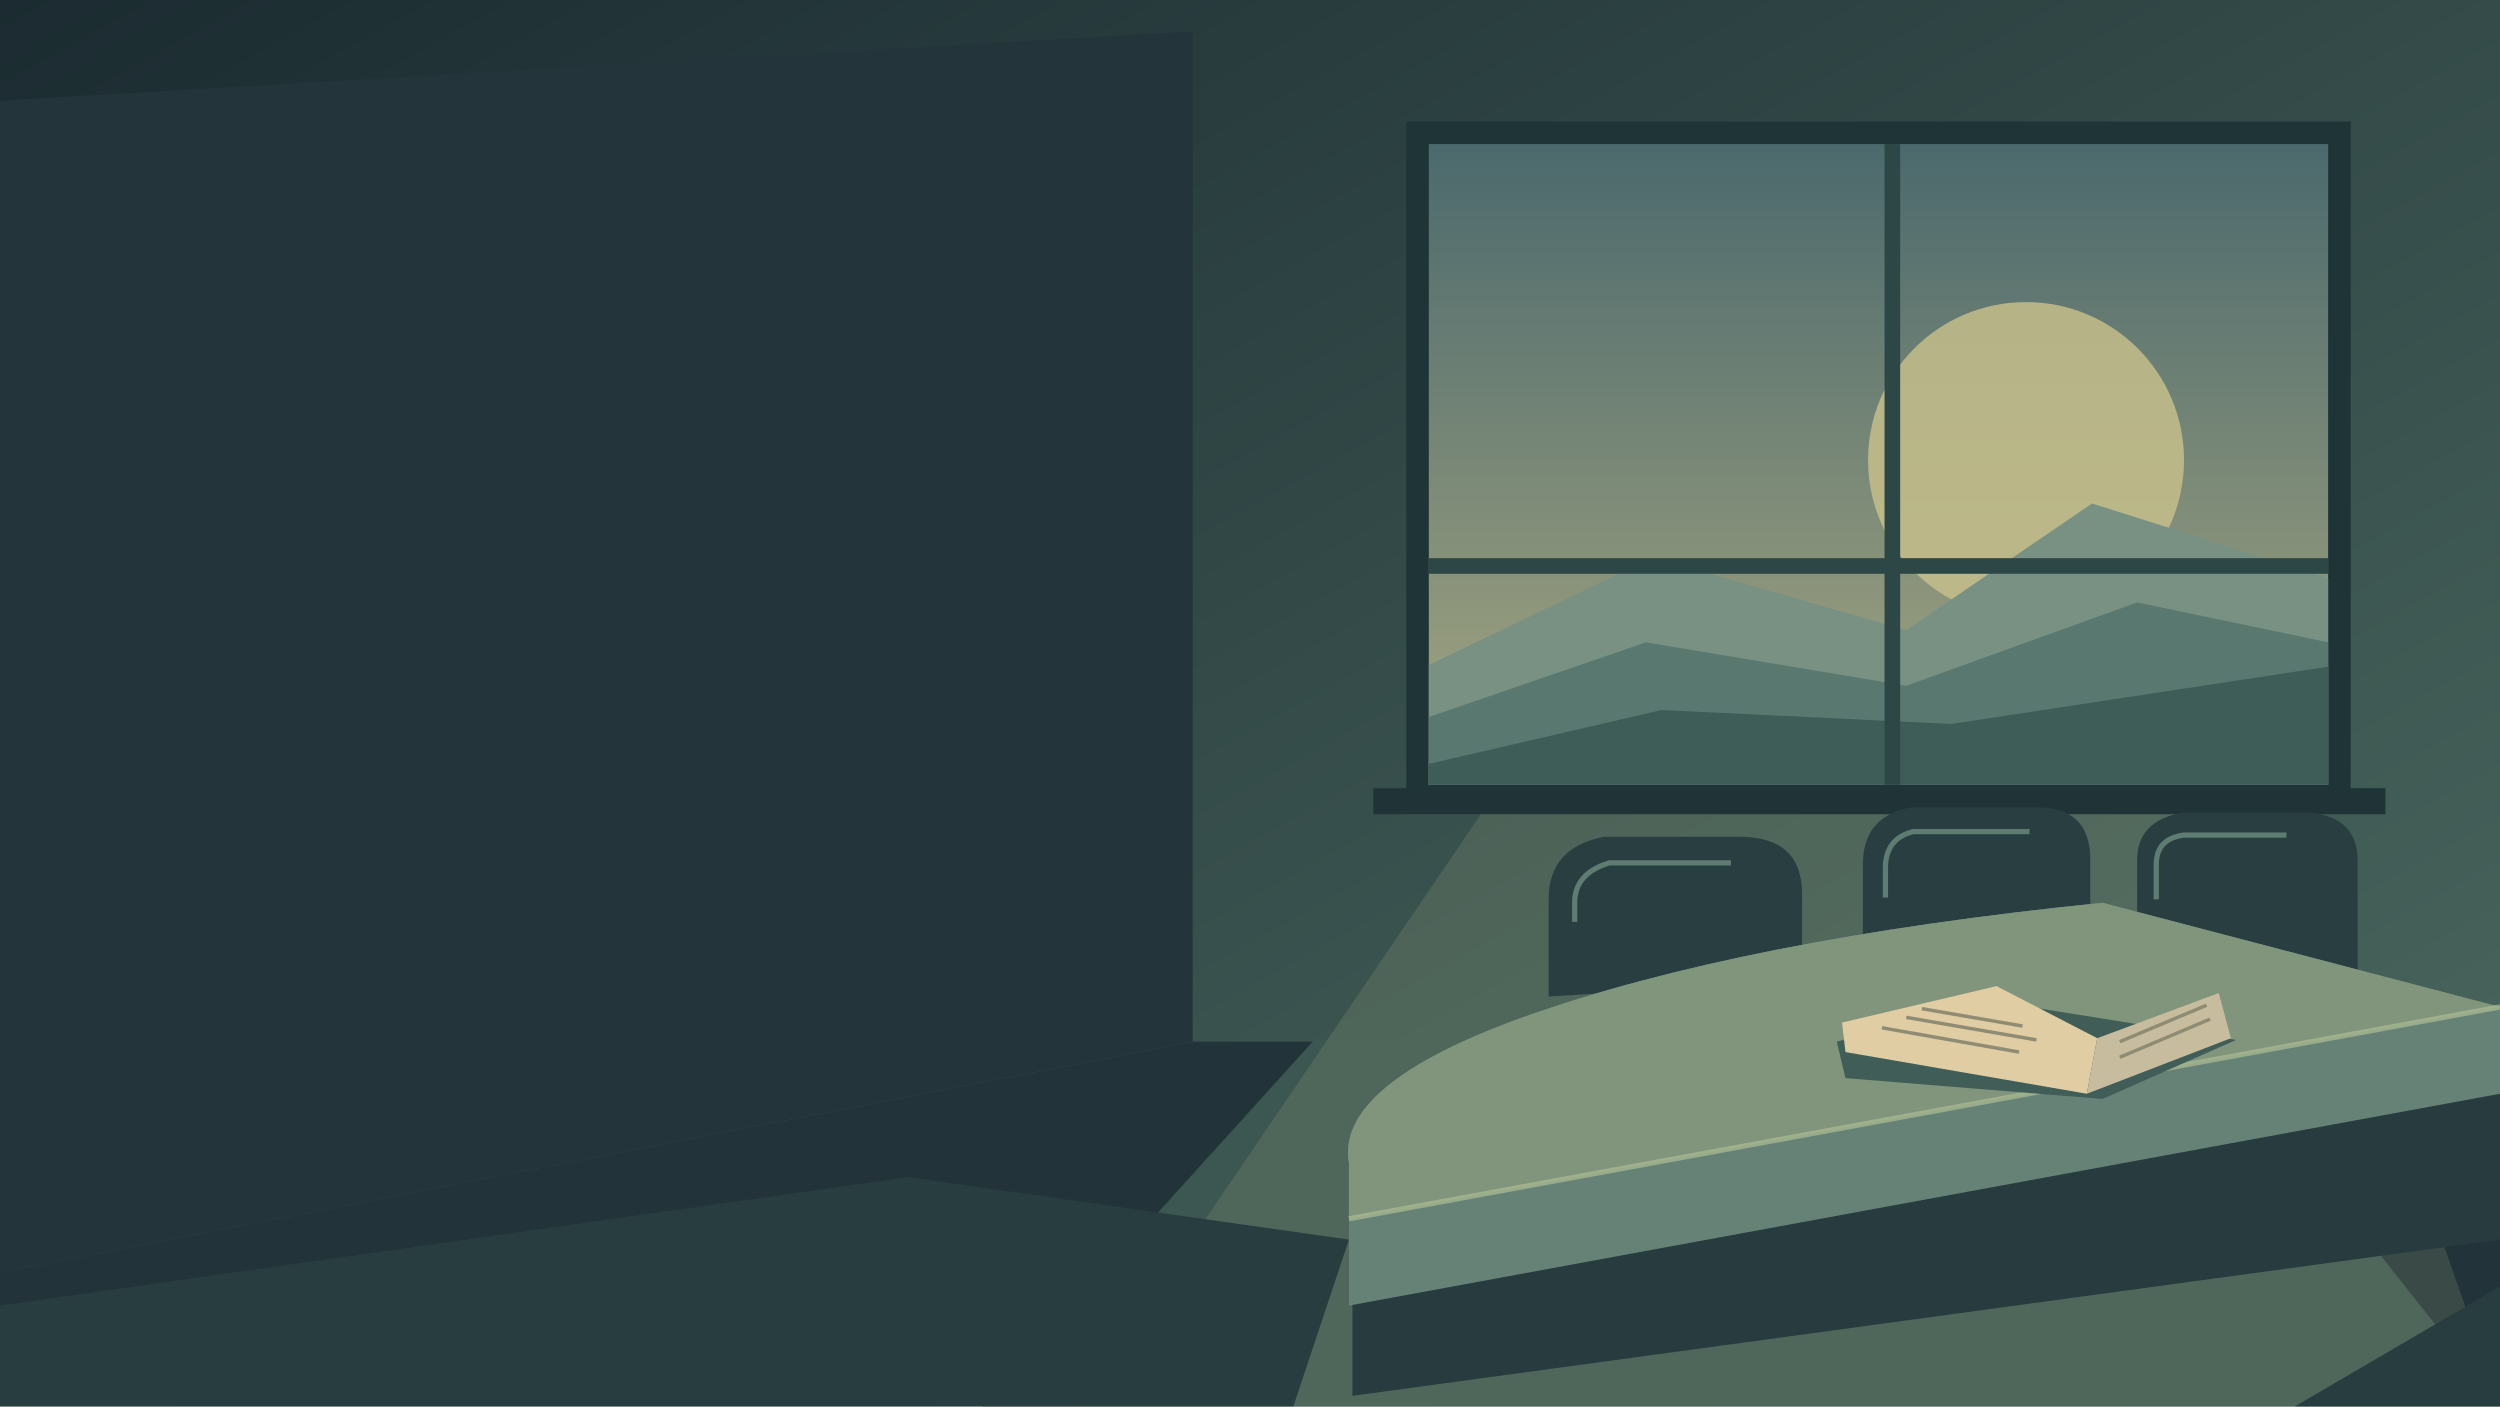
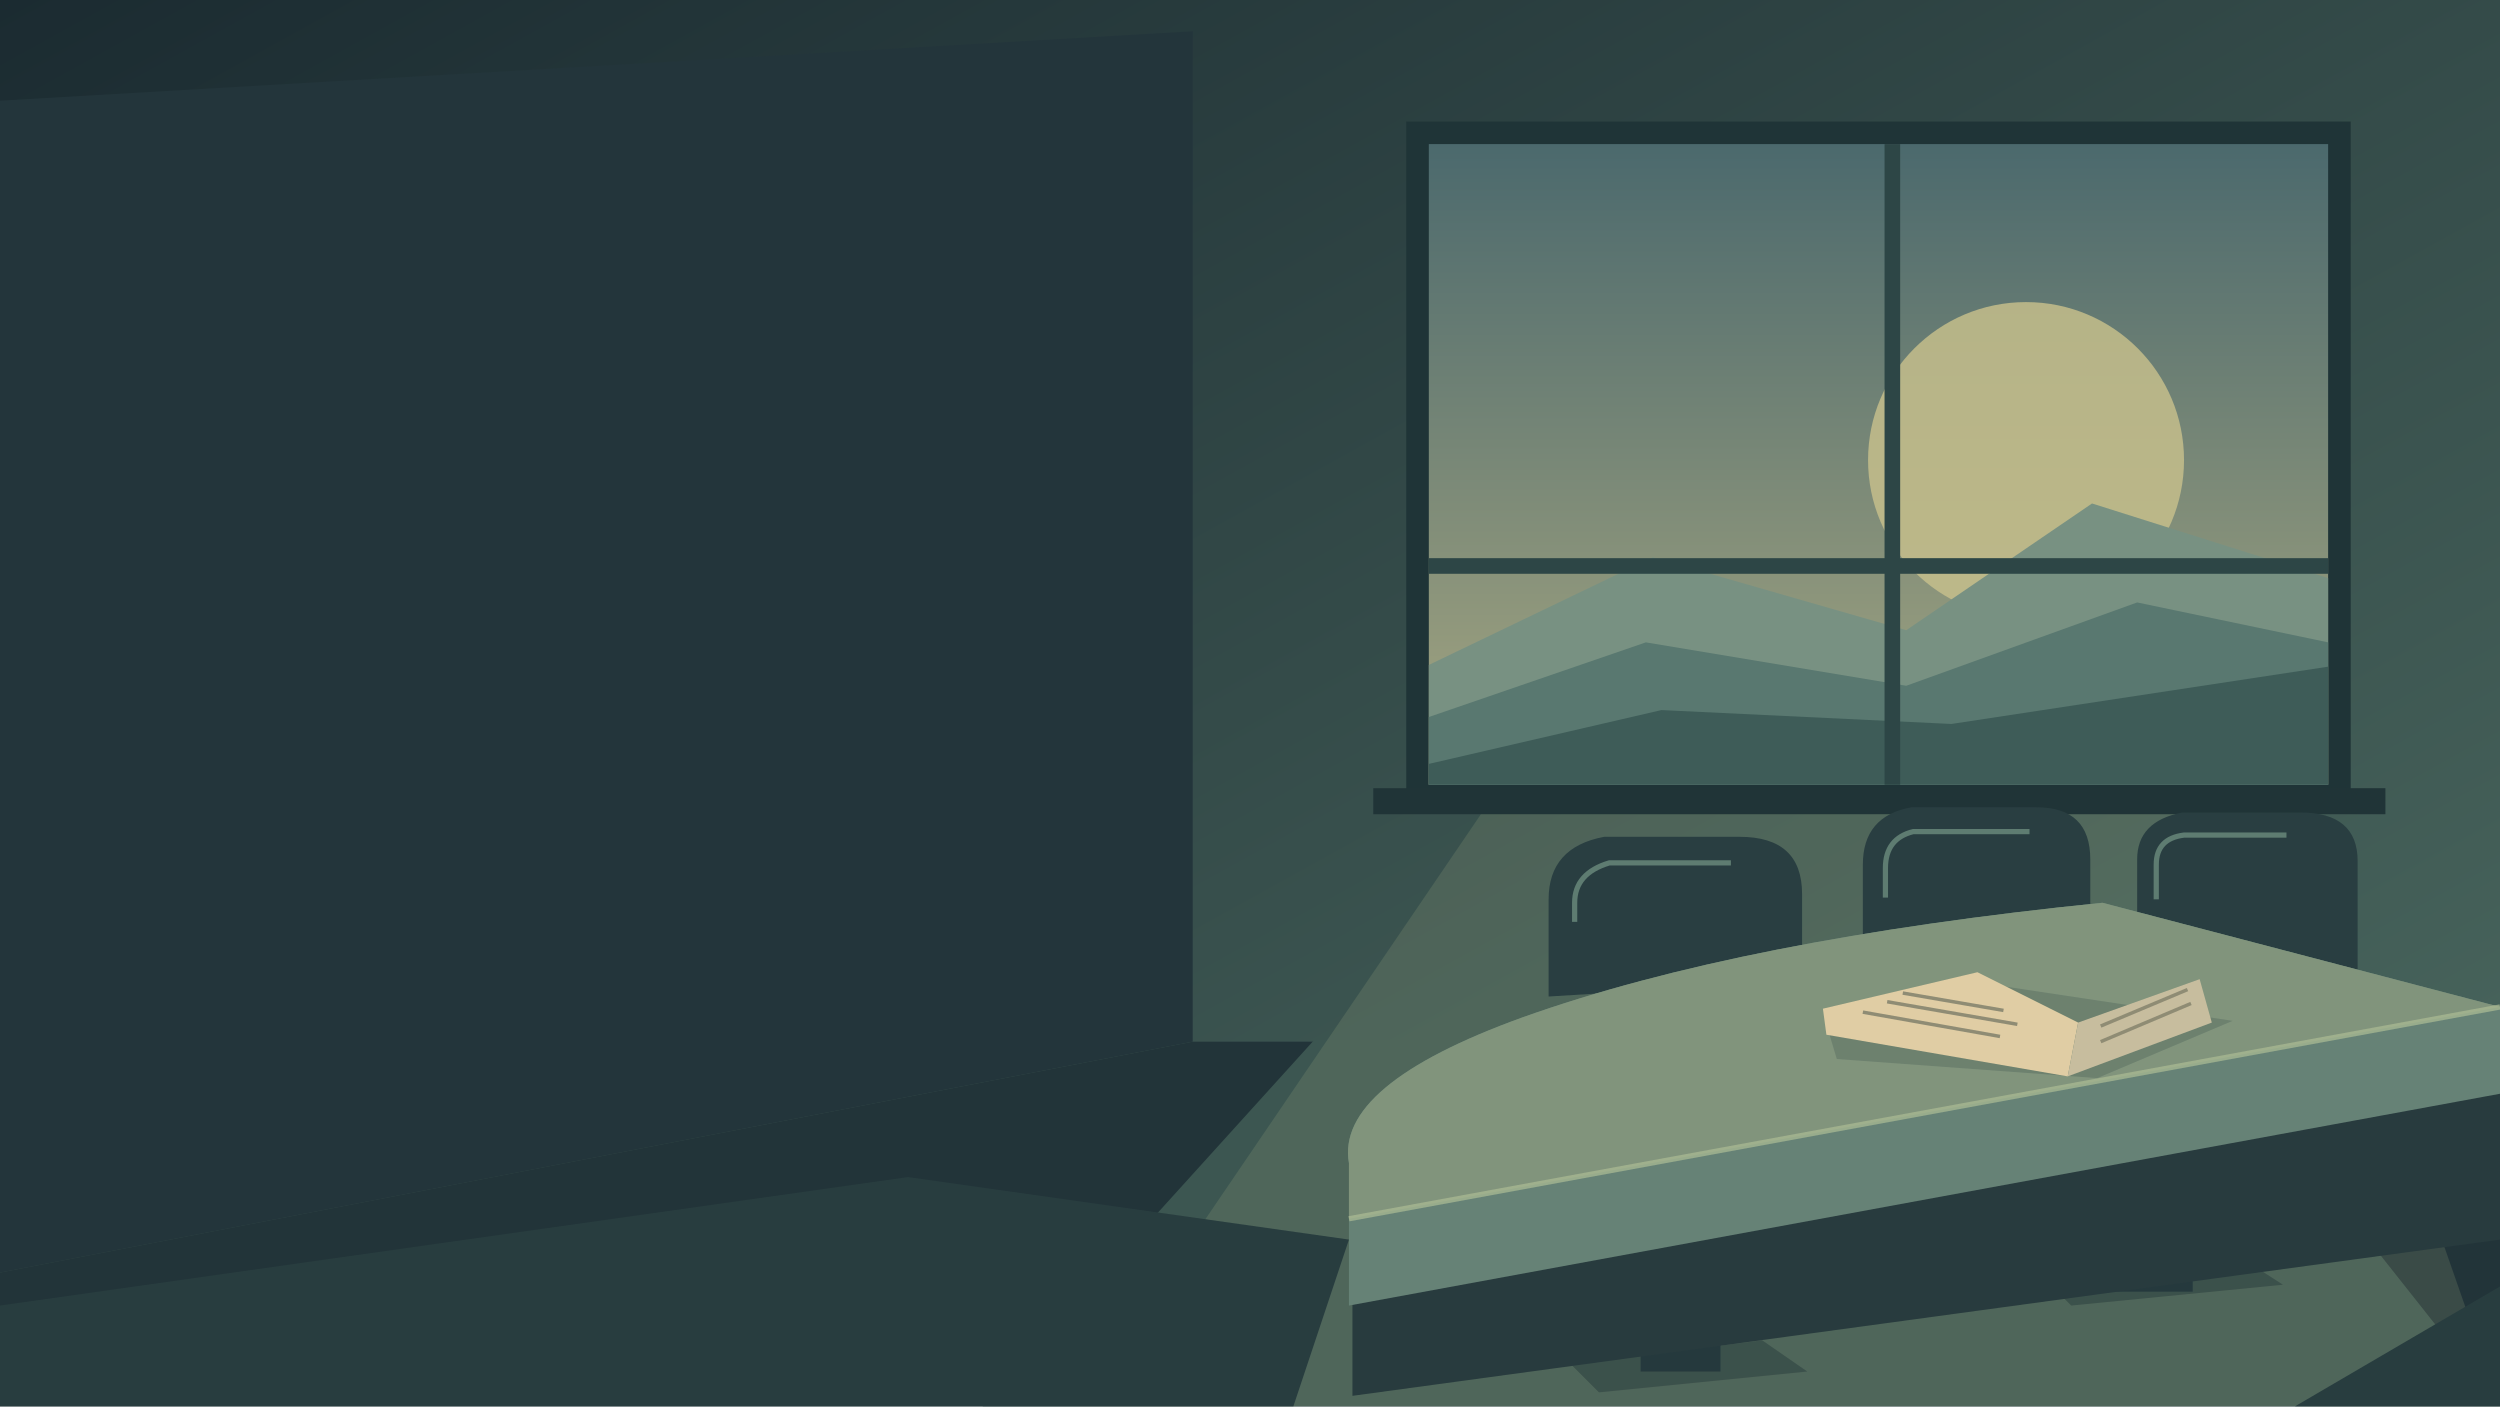
<svg xmlns="http://www.w3.org/2000/svg" width="1440" height="810" viewBox="0 0 1440 810">
  <defs>
    <linearGradient id="wall" x1="0" y1="0" x2="1" y2="1">
      <stop stop-color="#1b2b31" />
      <stop offset="1" stop-color="#4d6b61" />
    </linearGradient>
    <linearGradient id="glass" x1="0" y1="0" x2="0" y2="1">
      <stop stop-color="#4b696d" />
      <stop offset="1" stop-color="#a7a781" />
    </linearGradient>
  </defs>
  <path fill="url(#wall)" d="M0 0h1440v810H0z" />
  <path fill="#23353b" d="M0 58l687-40v582L0 733z" />
  <path fill="#223439" d="M0 733l687-133h753v210H0z" />
  <path fill="#3c5651" d="M757 599h516l167 211H566z" />
  <path fill="#1f3437" d="M810 70h544v395H810z" />
  <path fill="url(#glass)" d="M823 83h518v369H823z" />
  <circle cx="1167" cy="265" r="91" fill="#c6bf8b" opacity=".83" />
  <path fill="#789182" d="M823 383l129-62 146 42 107-73 136 43v119H823z" />
  <path fill="#597870" d="M823 413l125-43 150 25 133-48 110 23v82H823z" />
  <path fill="#3e5c58" d="M823 440l134-31 167 8 217-33v68H823z" />
  <path d="M1090 83v369m-267-126h518" stroke="#2d4646" stroke-width="9" />
  <path fill="#203437" d="M791 454h583v15H791z" />
  <path fill="#a4b284" opacity=".18" d="M853 469h468l119 341H621z" />
  <path fill="#293e41" d="M892 574v-56q0-30 32-36h78q36 0 36 33v50zm181-11v-65q0-28 28-33h72q31 0 31 30v60zm158-6v-62q0-22 26-27h68q33 0 33 28v83z" />
  <path d="M907 531v-11q0-17 20-23h70m89 20v-17q0-17 16-21h67m73 39v-20q0-15 16-17h59" stroke="#5e7c71" stroke-width="3" fill="none" />
+   <path fill="#1f3134" opacity=".4" d="M905 786l110-14 26 18-120 12zm272-50l110-14 28 18-122 12z" />
+   <path fill="#25393d" d="M945 678h46v112h-46zm272-46h46v112h-46z" />
  <path fill="#283b3e" d="M779 693q-3-44 98-82 129-48 329-70l234 60v113l-661 90z" />
  <path fill="#668276" d="M777 670q-8-45 100-84 126-45 334-66l229 60v50l-663 122z" />
  <path fill="#81947c" d="M777 670q-8-45 100-84 126-45 334-66l229 60-663 122z" />
  <path d="M777 702l663-122" stroke="#aaba93" stroke-width="3" opacity=".74" />
-   <path fill="#415d58" d="M1058 600l86-24 144 23-77 34-148-12z" />
-   <path fill="#e0cda4" d="M1061 589l89-21 58 30-6 32-139-24z" />
-   <path fill="#c7bd9e" d="M1208 598l70-26 7 26-83 32z" />
-   <path d="M1084 592l79 14m-65-20l75 13m-66-18l58 10m56 18l52-22m-52 13l50-21" stroke="#8f8c74" stroke-width="2" />
+   <path fill="#384f4c" opacity=".28" d="M1052 590l88-24 146 22-78 33-150-11z" />
+   <path fill="#e0cda4" d="M1050 581l89-21 58 29-6 31-139-24z" />
+   <path fill="#c7bd9e" d="M1197 589l70-25 7 25-83 31z" />
+   <path d="M1073 583l79 14m-65-20l75 13m-66-18l58 10m56 18l52-22m-52 13l50-21" stroke="#8f8c74" stroke-width="2" />
  <path fill="#283d3f" d="M0 752l523-74 254 36-32 96H0zm1322 58 118-69v69z" />
</svg>
